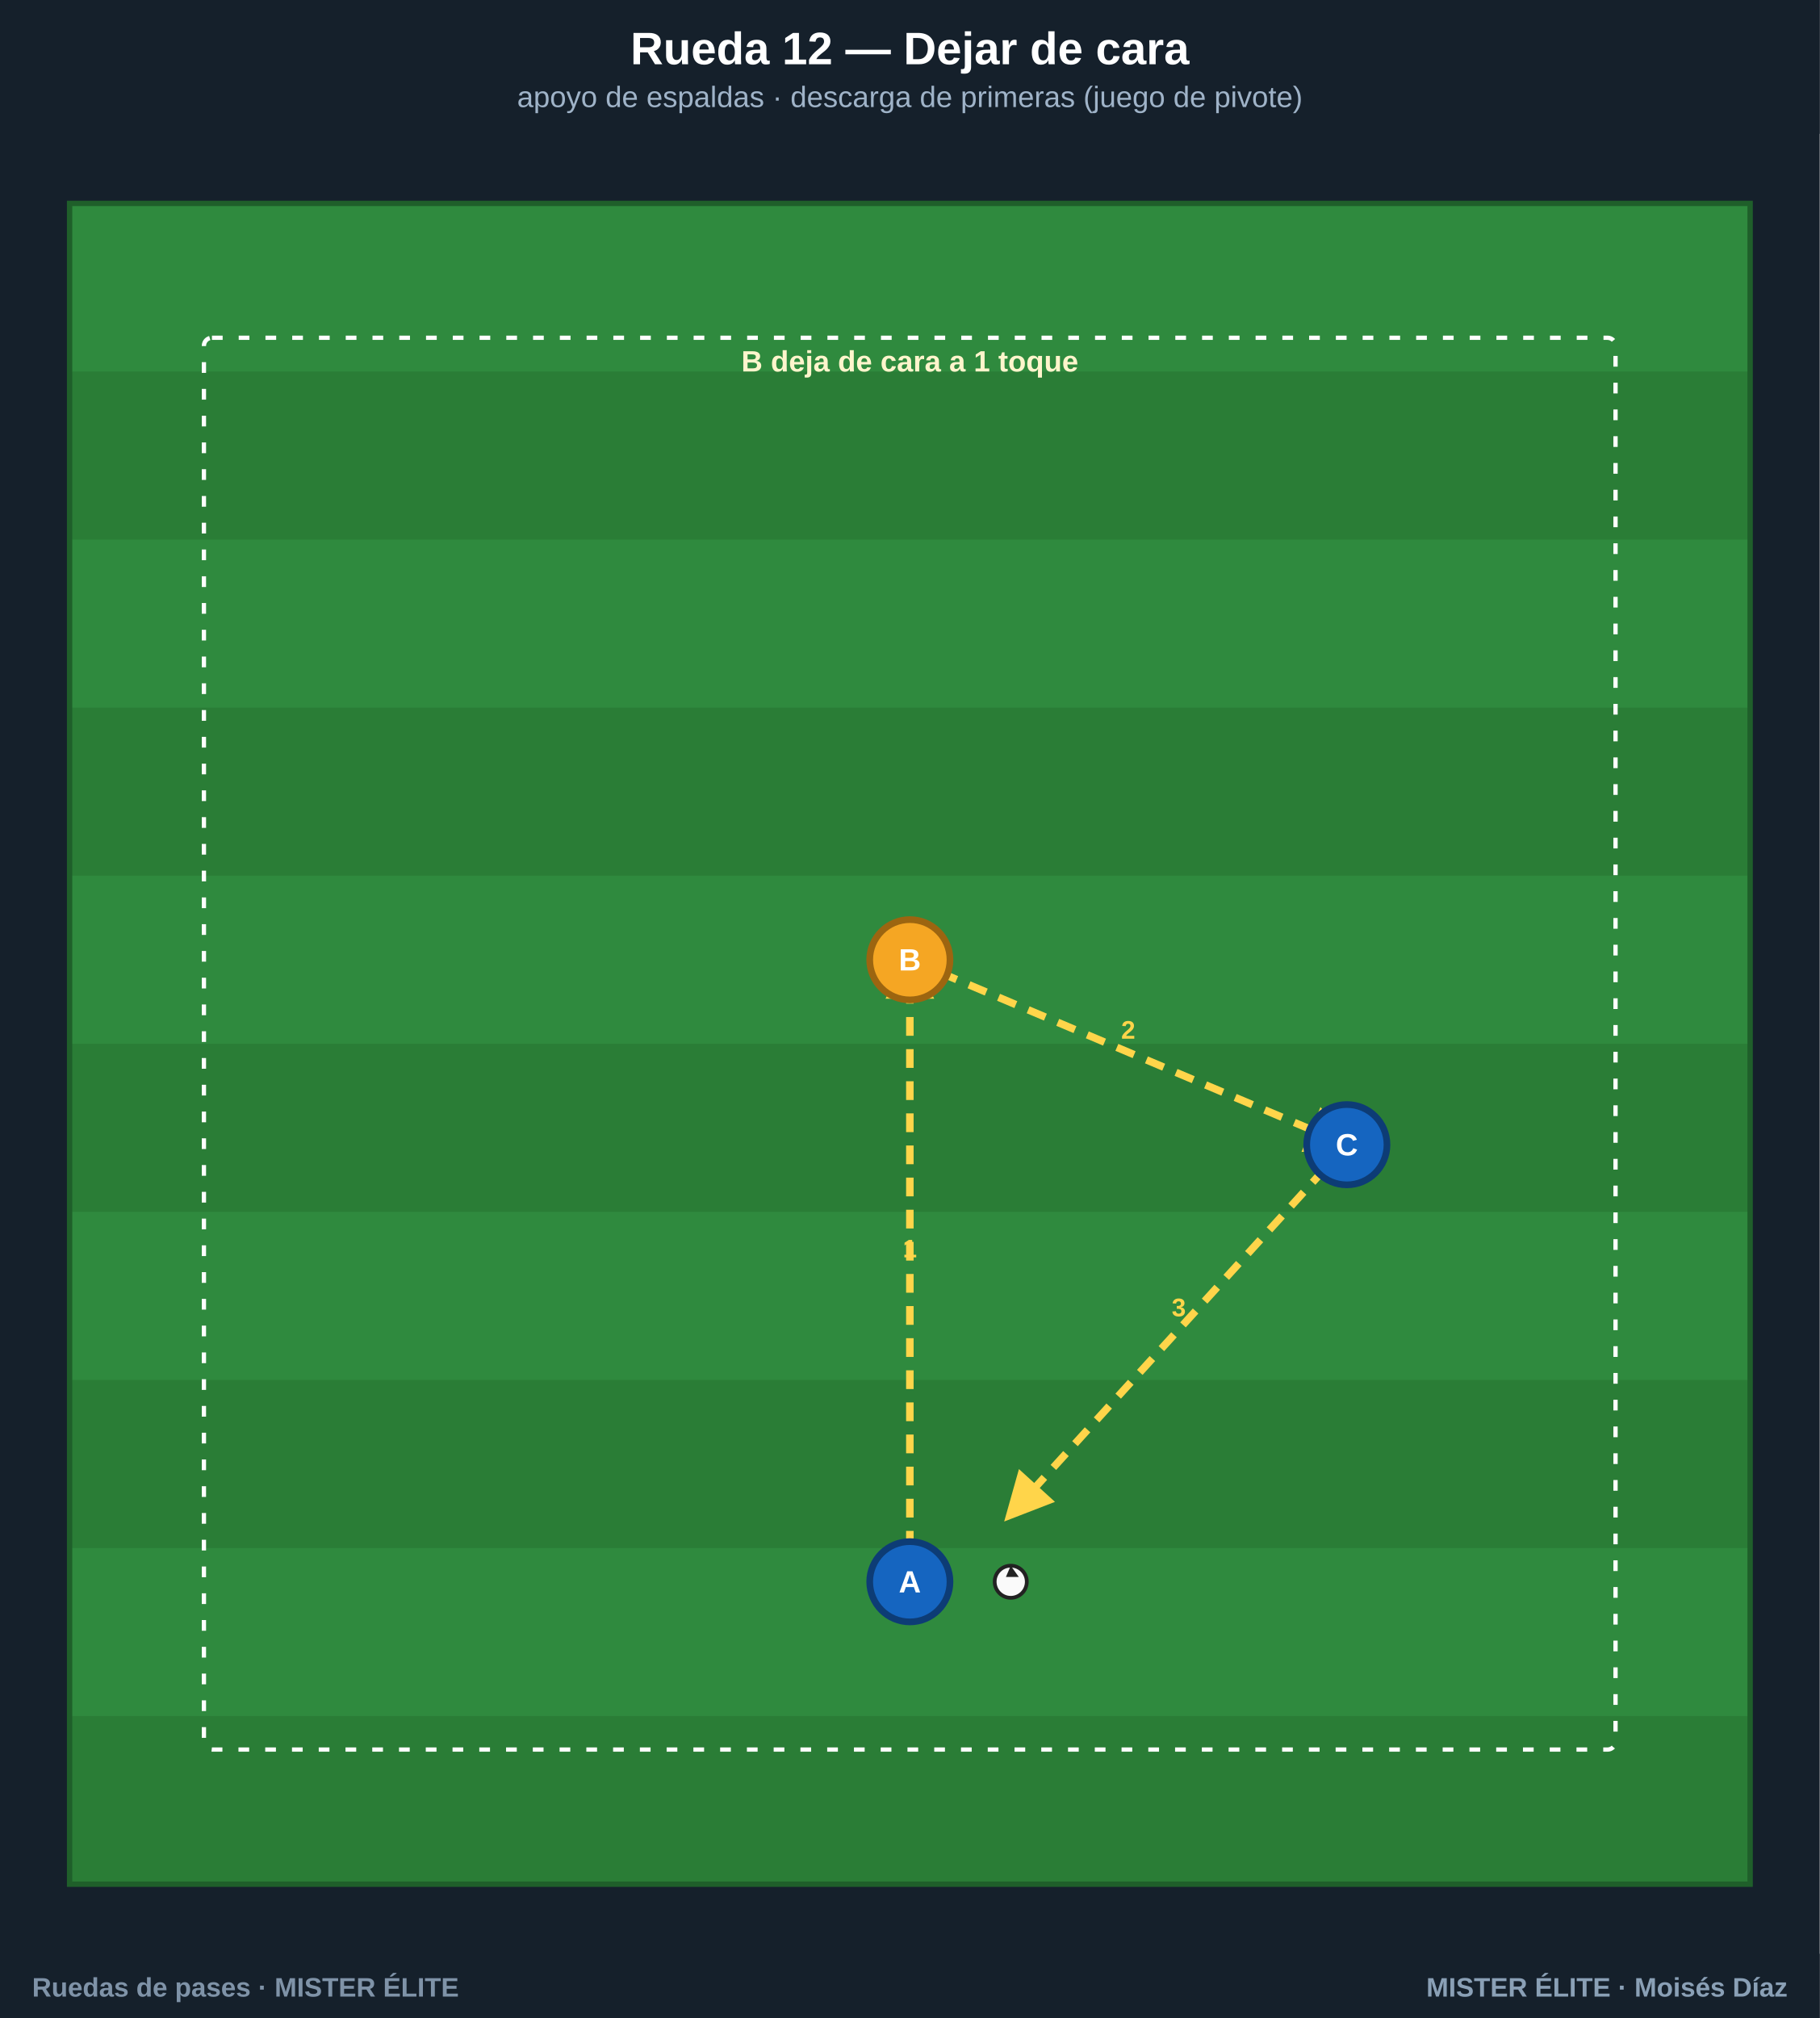
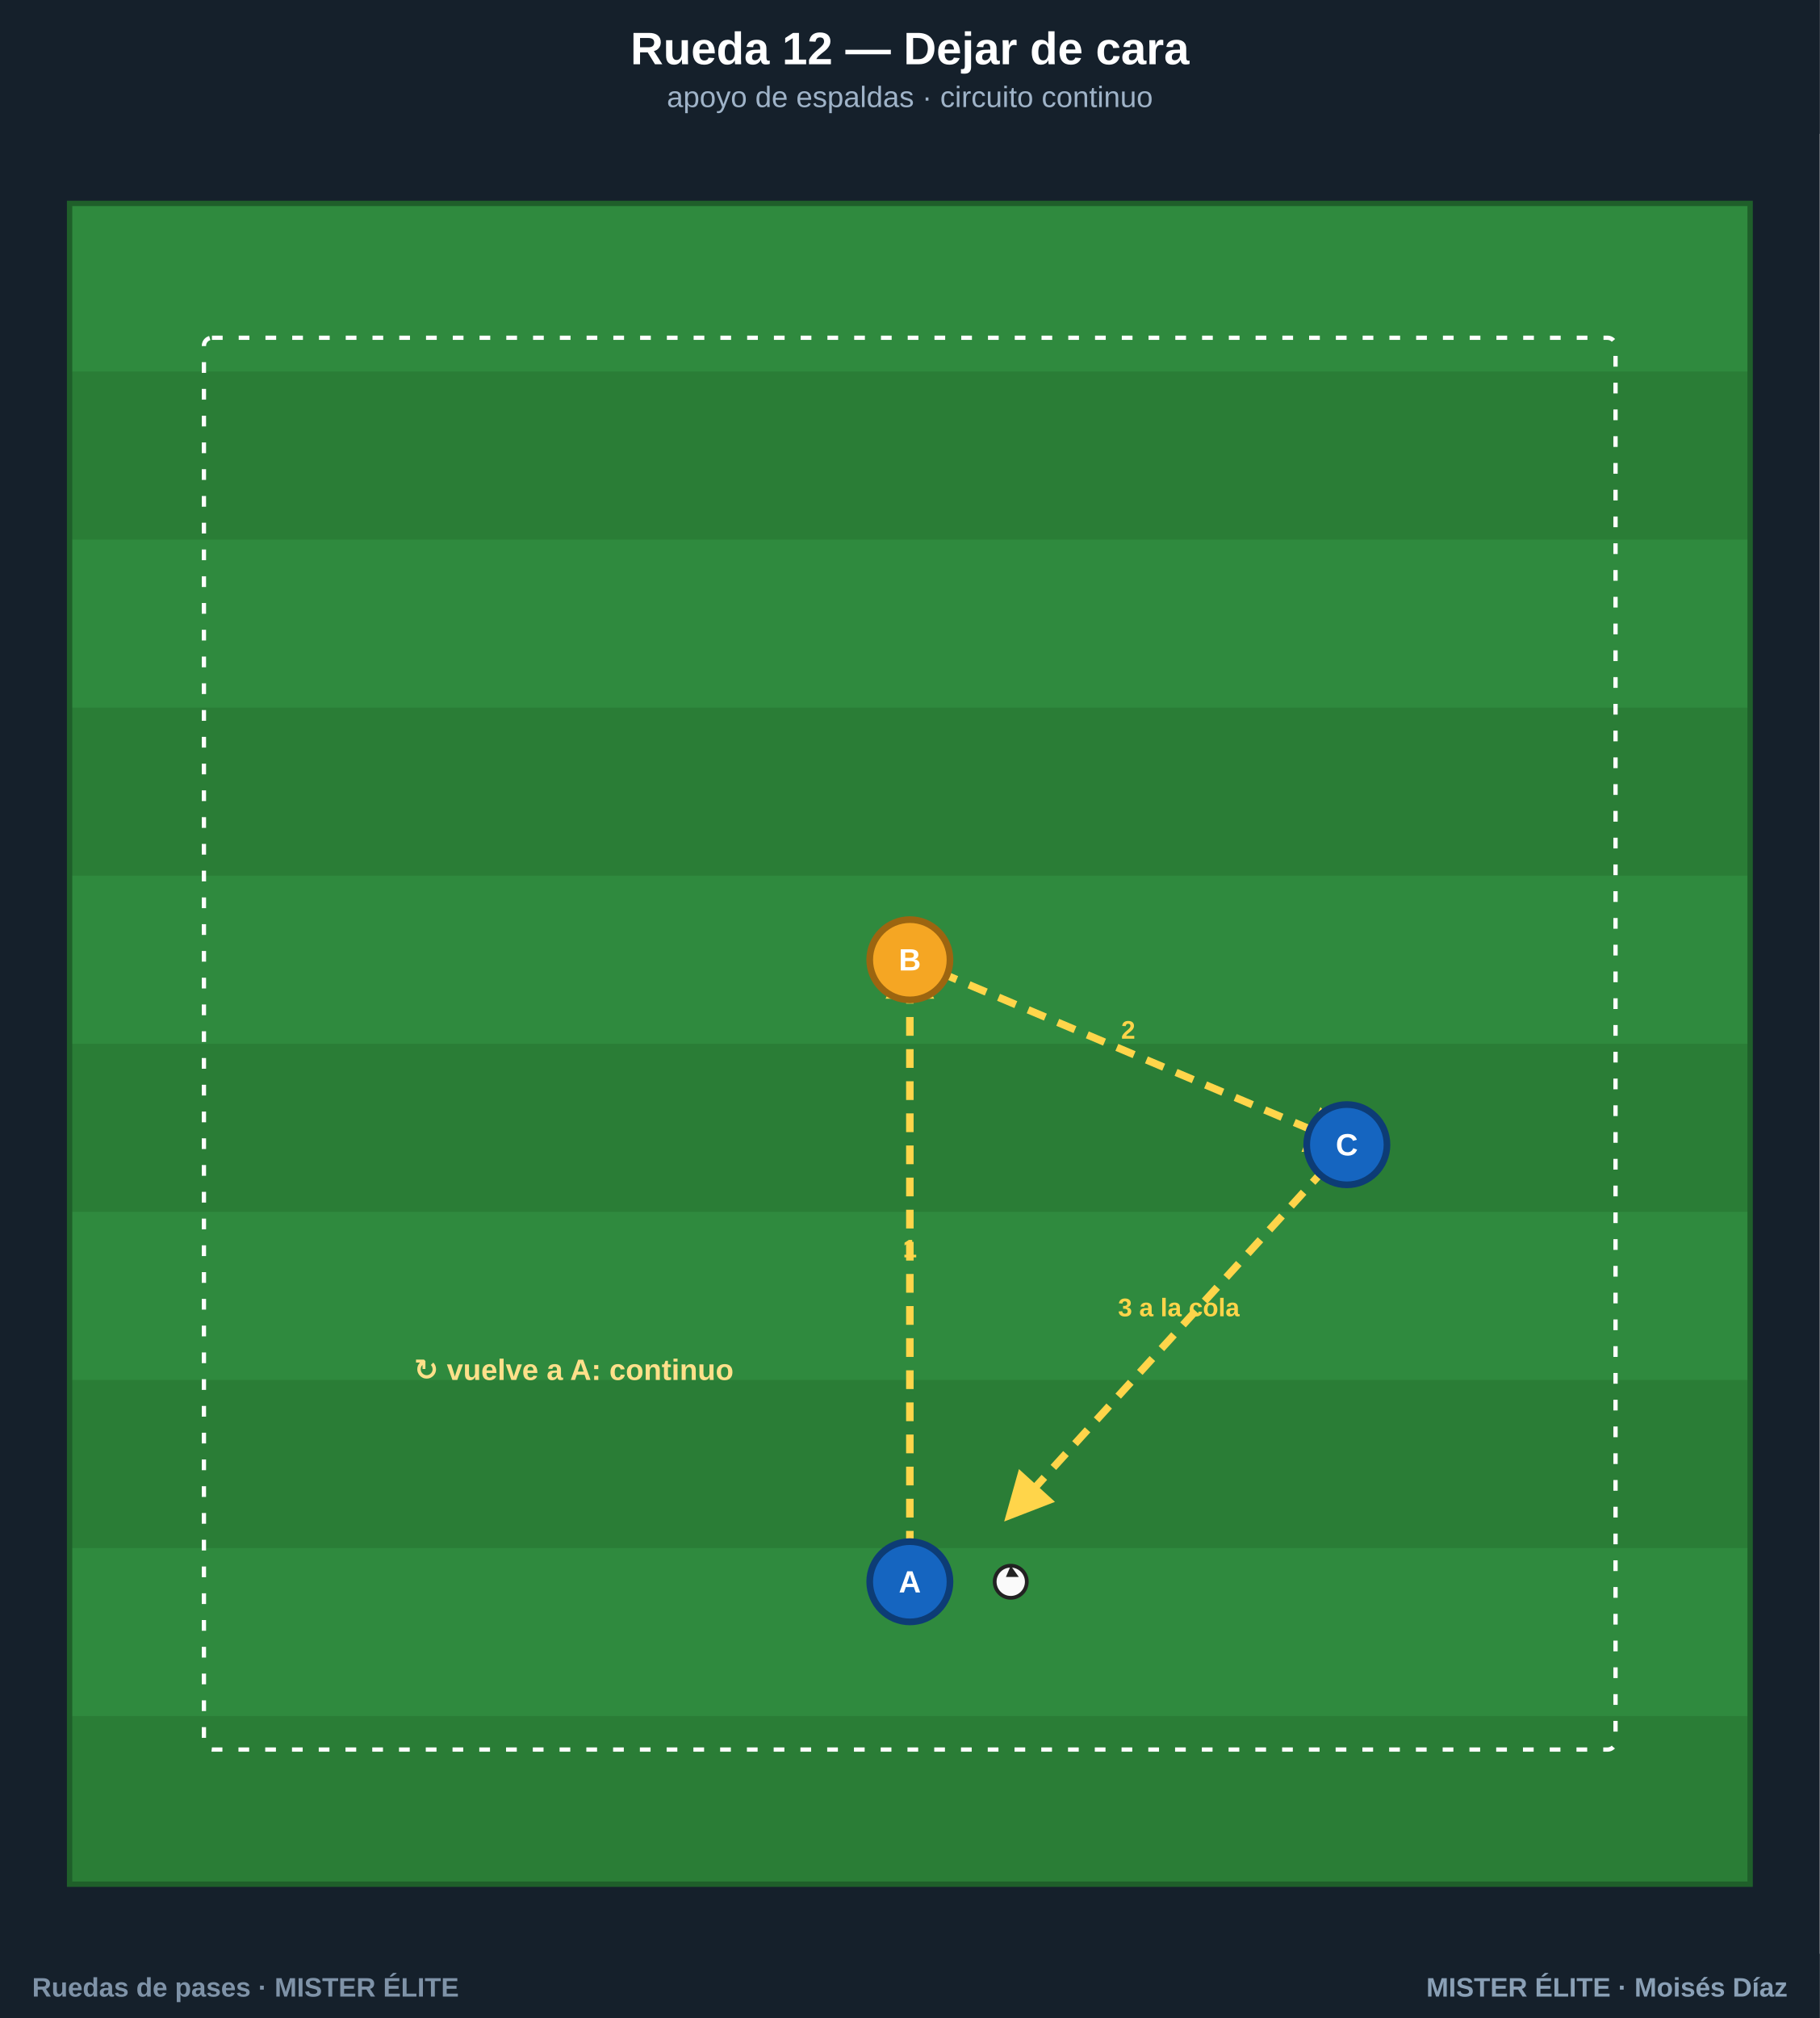
<svg xmlns="http://www.w3.org/2000/svg" viewBox="0 0 680 754" width="680" height="754" font-family="Segoe UI,Arial,sans-serif">
  <defs>
    <marker id="ah_pass" viewBox="0 0 10 10" refX="8" refY="5" markerWidth="6.5" markerHeight="6.5" orient="auto-start-reverse">
      <path d="M0,0 L10,5 L0,10 z" fill="#ffd54a" />
    </marker>
    <marker id="ah_run" viewBox="0 0 10 10" refX="8" refY="5" markerWidth="6.5" markerHeight="6.5" orient="auto-start-reverse">
      <path d="M0,0 L10,5 L0,10 z" fill="#ffffff" />
    </marker>
    <marker id="ah_drive" viewBox="0 0 10 10" refX="8" refY="5" markerWidth="6.5" markerHeight="6.5" orient="auto-start-reverse">
      <path d="M0,0 L10,5 L0,10 z" fill="#7ee0ff" />
    </marker>
    <marker id="ah_white" viewBox="0 0 10 10" refX="8" refY="5" markerWidth="6.5" markerHeight="6.5" orient="auto-start-reverse">
      <path d="M0,0 L10,5 L0,10 z" fill="#ffffff" />
+     </marker>
+     <marker id="ah_cycle" viewBox="0 0 10 10" refX="8" refY="5" markerWidth="6.5" markerHeight="6.5" orient="auto-start-reverse">
+       <path d="M0,0 L10,5 L0,10 z" fill="#ffe08a" />
    </marker>
  </defs>
  <rect x="0.0" y="0.0" width="680.0" height="754.0" fill="#15202b" />
  <rect x="26.0" y="76.0" width="628.0" height="63.3" fill="#2f8a3e" />
  <rect x="26.0" y="138.8" width="628.0" height="63.3" fill="#2a7d36" />
  <rect x="26.0" y="201.6" width="628.0" height="63.3" fill="#2f8a3e" />
  <rect x="26.0" y="264.4" width="628.0" height="63.3" fill="#2a7d36" />
  <rect x="26.0" y="327.2" width="628.0" height="63.3" fill="#2f8a3e" />
  <rect x="26.0" y="390.0" width="628.0" height="63.3" fill="#2a7d36" />
  <rect x="26.0" y="452.8" width="628.0" height="63.3" fill="#2f8a3e" />
  <rect x="26.0" y="515.6" width="628.0" height="63.3" fill="#2a7d36" />
  <rect x="26.0" y="578.4" width="628.0" height="63.3" fill="#2f8a3e" />
  <rect x="26.0" y="641.2" width="628.0" height="63.3" fill="#2a7d36" />
  <rect x="26.0" y="76.0" width="628.0" height="628.0" fill="none" stroke="#1f5f2a" stroke-width="2" />
  <rect x="0.0" y="0.0" width="680.0" height="50.0" fill="#15202b" />
  <text x="340.0" y="24.0" font-family="Segoe UI,Arial,sans-serif" font-size="17" font-weight="800" fill="#ffffff" text-anchor="middle">Rueda 12 — Dejar de cara</text>
-   <text x="340.0" y="40.0" font-family="Segoe UI,Arial,sans-serif" font-size="11" font-weight="500" fill="#9fb3c8" text-anchor="middle">apoyo de espaldas · descarga de primeras (juego de pivote)</text>
+   <text x="340.0" y="40.0" font-family="Segoe UI,Arial,sans-serif" font-size="11" font-weight="500" fill="#9fb3c8" text-anchor="middle">apoyo de espaldas · circuito continuo</text>
  <rect x="0.0" y="730.0" width="680.0" height="24.0" fill="#15202b" />
  <text x="668.0" y="746.0" font-family="Segoe UI,Arial,sans-serif" font-size="10" font-weight="700" fill="#8aa0b6" text-anchor="end">MISTER ÉLITE · Moisés Díaz</text>
  <text x="12.0" y="746.0" font-family="Segoe UI,Arial,sans-serif" font-size="10" font-weight="600" fill="#7f93a8" text-anchor="start">Ruedas de pases · MISTER ÉLITE</text>
  <rect x="76.2" y="126.2" width="527.5" height="527.5" rx="3" fill="none" stroke="#ffffff" stroke-width="1.6" stroke-dasharray="4 6" />
  <line x1="340.0" y1="591.0" x2="340.0" y2="358.6" stroke="#ffd54a" stroke-width="2.8" stroke-dasharray="7 5" marker-end="url(#ah_pass)" />
  <text x="340.0" y="469.8" font-family="Segoe UI,Arial,sans-serif" font-size="9.5" font-weight="700" fill="#ffd54a" text-anchor="middle">1</text>
  <line x1="340.0" y1="358.6" x2="503.3" y2="427.7" stroke="#ffd54a" stroke-width="2.8" stroke-dasharray="7 5" marker-end="url(#ah_pass)" />
  <text x="421.6" y="388.1" font-family="Segoe UI,Arial,sans-serif" font-size="9.5" font-weight="700" fill="#ffd54a" text-anchor="middle">2</text>
  <line x1="503.3" y1="427.7" x2="377.7" y2="565.8" stroke="#ffd54a" stroke-width="2.8" stroke-dasharray="7 5" marker-end="url(#ah_pass)" />
-   <text x="440.5" y="491.8" font-family="Segoe UI,Arial,sans-serif" font-size="9.5" font-weight="700" fill="#ffd54a" text-anchor="middle">3</text>
+   <text x="440.5" y="491.8" font-family="Segoe UI,Arial,sans-serif" font-size="9.5" font-weight="700" fill="#ffd54a" text-anchor="middle">3 a la cola</text>
  <g>
    <circle cx="340.0" cy="591.0" r="15" fill="#1565c0" stroke="#0d3c75" stroke-width="2.5" />
    <text x="340.0" y="595.0" font-family="Segoe UI,Arial" font-size="11.5" font-weight="800" fill="#fff" text-anchor="middle">A</text>
  </g>
  <g>
    <circle cx="340.0" cy="358.6" r="15" fill="#f5a623" stroke="#9c6510" stroke-width="2.5" />
    <text x="340.0" y="362.6" font-family="Segoe UI,Arial" font-size="11.5" font-weight="800" fill="#fff" text-anchor="middle">B</text>
  </g>
  <g>
    <circle cx="503.3" cy="427.7" r="15" fill="#1565c0" stroke="#0d3c75" stroke-width="2.5" />
    <text x="503.3" y="431.7" font-family="Segoe UI,Arial" font-size="11.5" font-weight="800" fill="#fff" text-anchor="middle">C</text>
  </g>
  <circle cx="377.7" cy="591.0" r="6.0" fill="#fafafa" stroke="#222" stroke-width="1.4" />
  <path d="M377.7,585.0 l3.0,4.2 l-4.8,0 z" fill="#222" />
-   <text x="340.0" y="138.8" font-family="Segoe UI,Arial,sans-serif" font-size="11" font-weight="600" fill="#fff5cc" text-anchor="middle">B deja de cara a 1 toque</text>
+   <text x="214.4" y="515.6" font-family="Segoe UI,Arial,sans-serif" font-size="11" font-weight="600" fill="#ffe08a" text-anchor="middle">↻ vuelve a A: continuo</text>
</svg>
